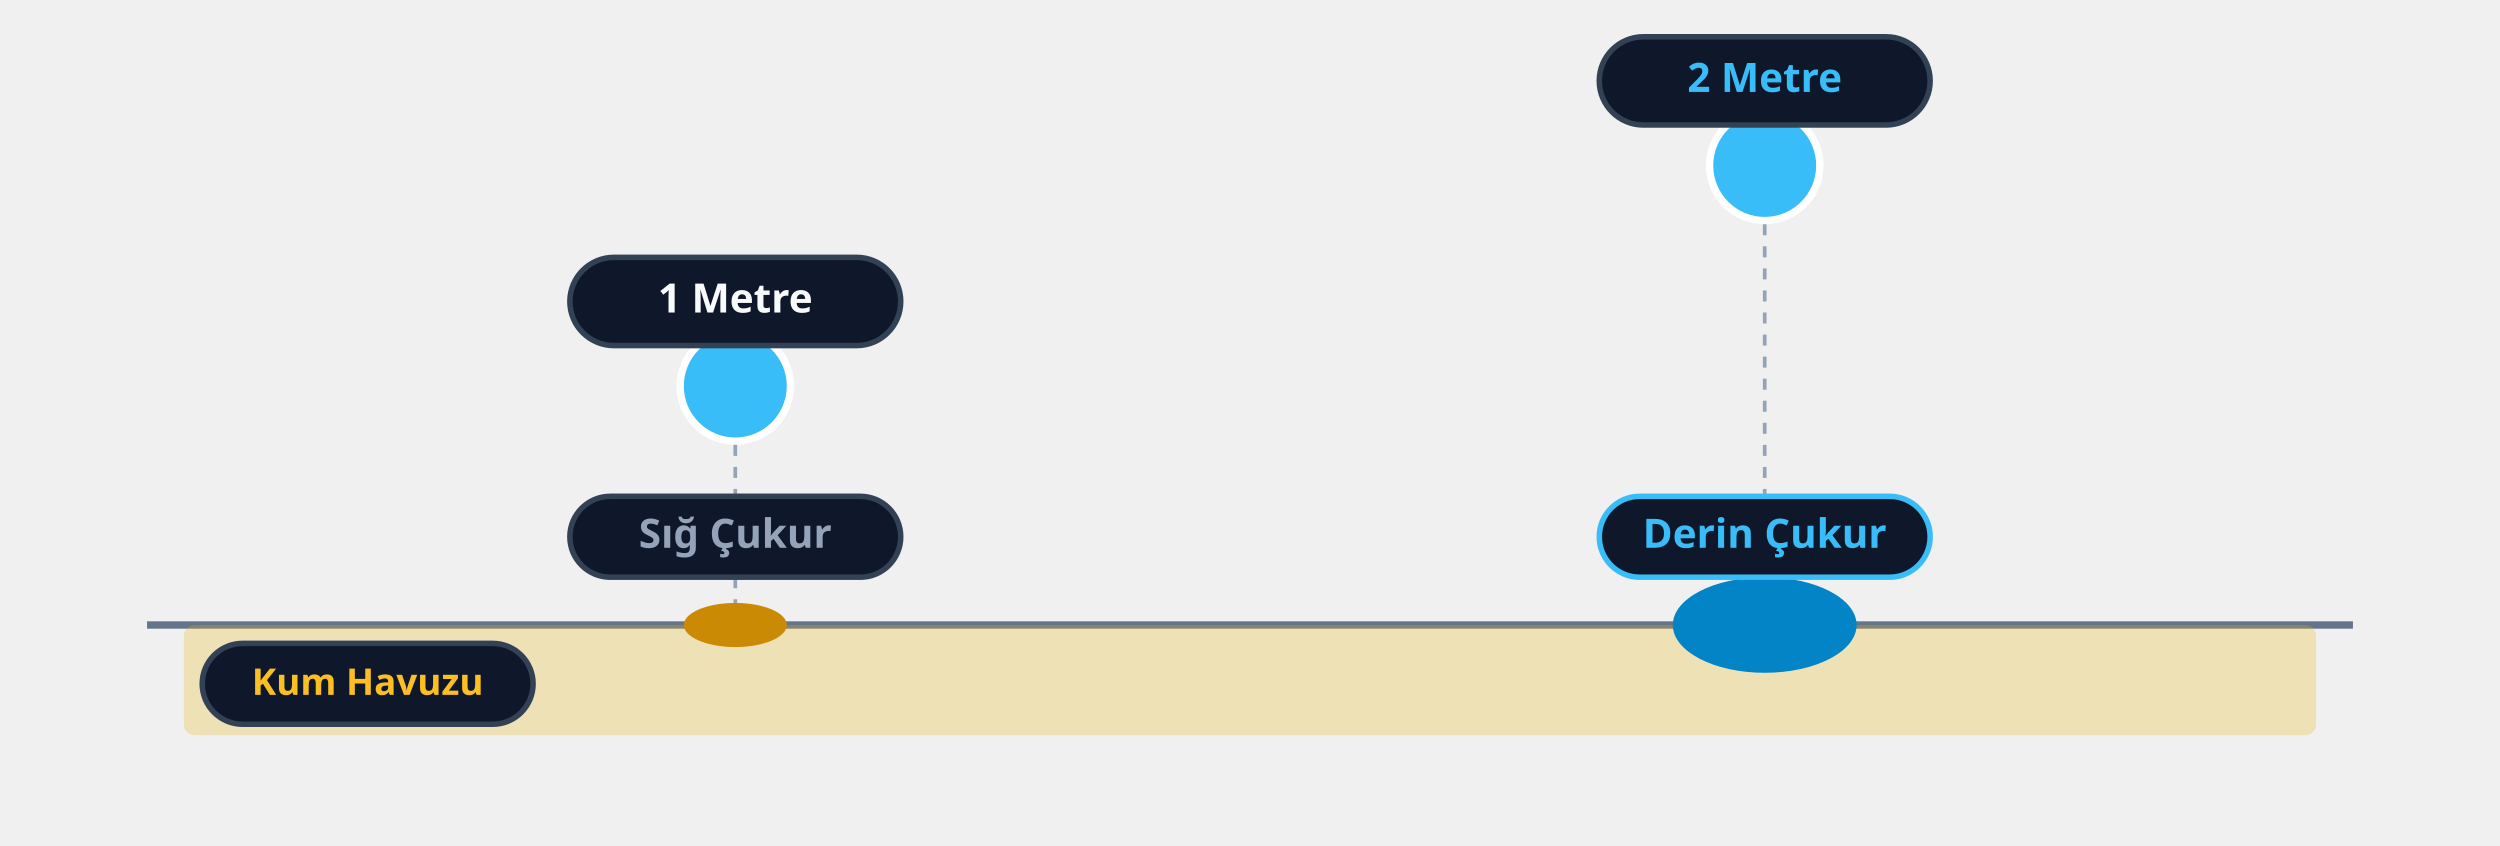
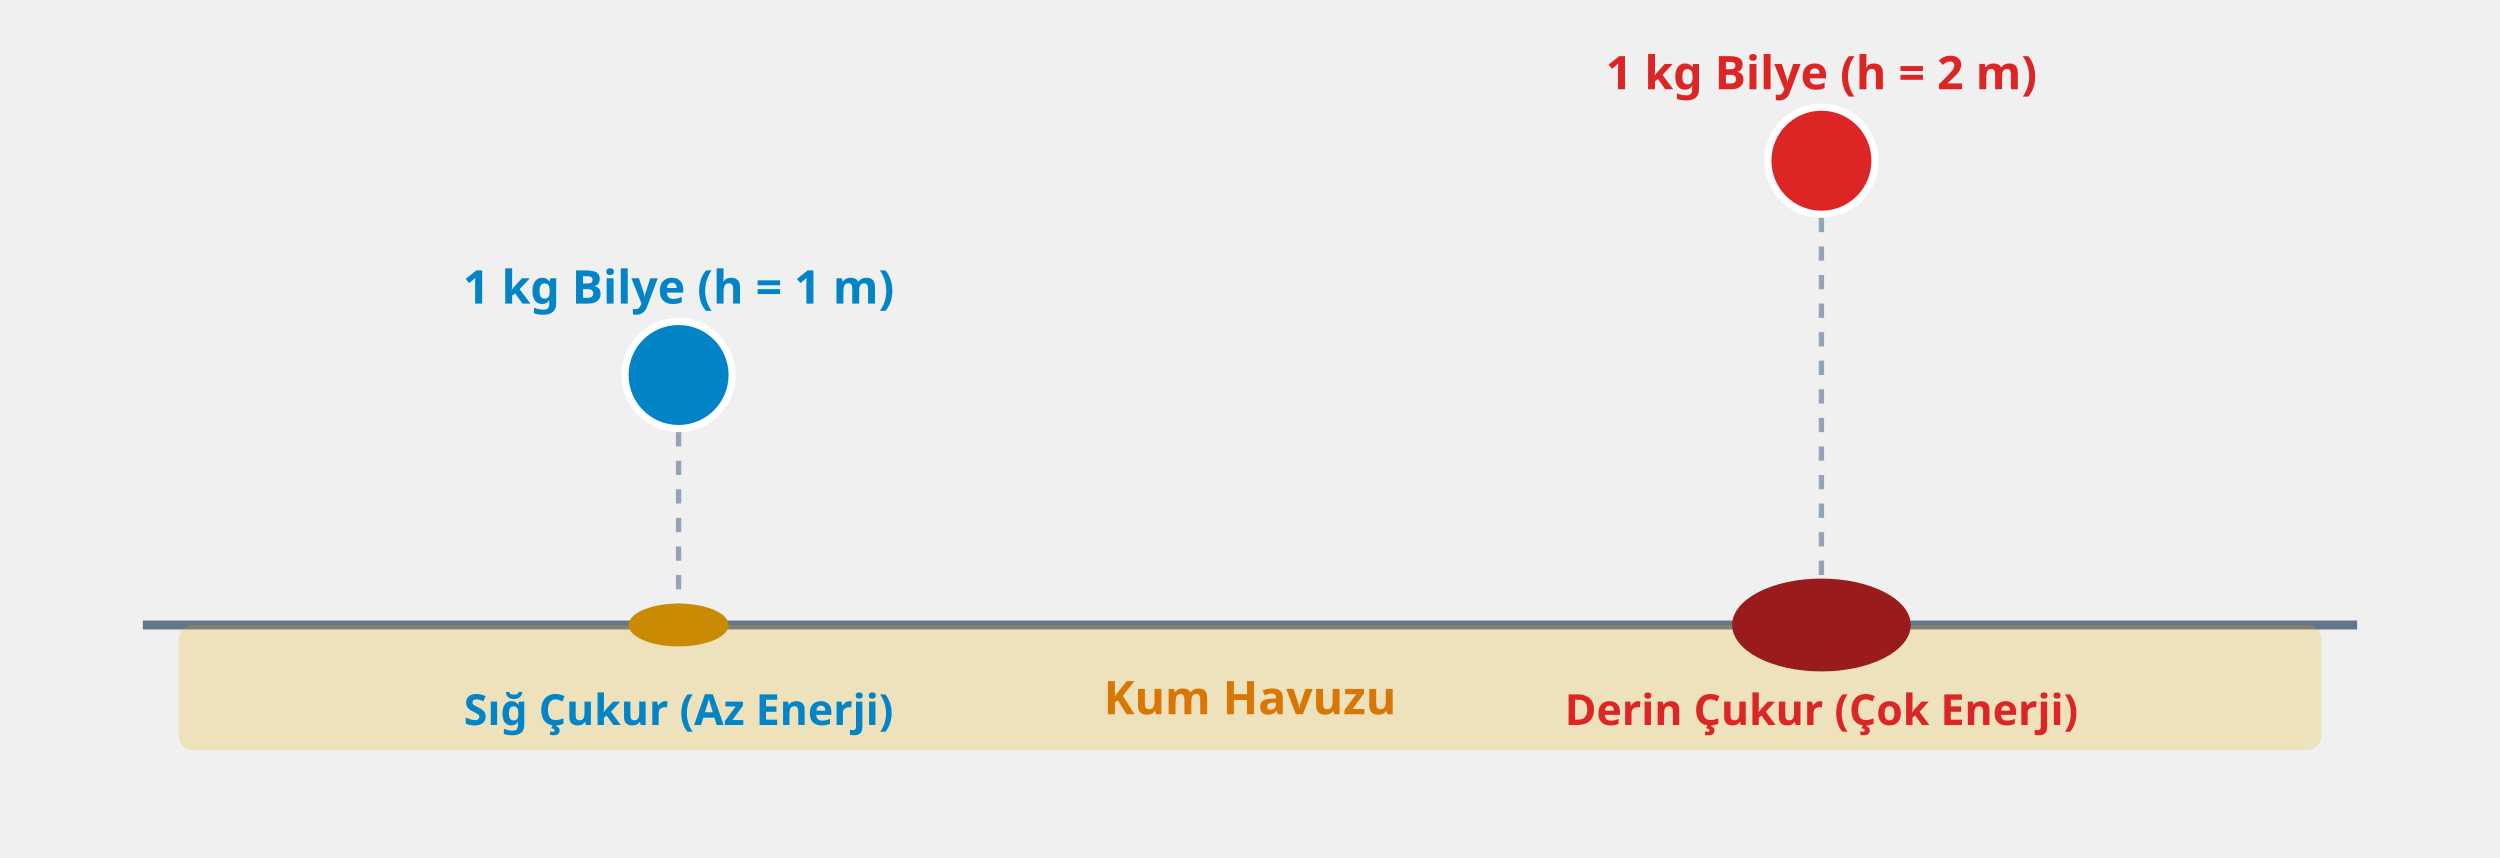
- <svg xmlns="http://www.w3.org/2000/svg" viewBox="0 0 680 230" width="100%" height="100%">
+ <svg xmlns="http://www.w3.org/2000/svg" viewBox="0 0 700 240" width="100%" height="100%">
  <rect width="100%" height="100%" fill="none" />
-   <line x1="40" y1="170" x2="640" y2="170" stroke="#64748b" stroke-width="2" />
-   <rect x="50" y="170" width="580" height="30" fill="#eab308" opacity="0.25" rx="3" />
-   <g>
-     <rect x="55" y="175" width="90" height="22" rx="11" fill="#0f172a" stroke="#334155" stroke-width="1.5" />
-     <text x="100" y="189" fill="#fbbf24" font-size="10" font-weight="bold" text-anchor="middle" font-family="system-ui, sans-serif">Kum Havuzu</text>
+   <line x1="40" y1="175" x2="660" y2="175" stroke="#64748b" stroke-width="2.5" />
+   <rect x="50" y="175" width="600" height="35" fill="#eab308" opacity="0.22" rx="4" />
+   <text x="350" y="200" fill="#d97706" font-size="13" font-weight="bold" text-anchor="middle" font-family="system-ui, sans-serif">Kum Havuzu</text>
+   <g transform="translate(190, 105)">
+     <circle cx="0" cy="0" r="15" fill="#0284c7" stroke="#ffffff" stroke-width="2" />
+     <line x1="0" y1="16" x2="0" y2="70" stroke="#94a3b8" stroke-dasharray="4,4" stroke-width="1.5" />
+     <ellipse cx="0" cy="70" rx="14" ry="6" fill="#ca8a04" />
+     <text x="0" y="-20" fill="#0284c7" font-size="13" font-weight="bold" text-anchor="middle" font-family="system-ui, sans-serif">1 kg Bilye (h = 1 m)</text>
+     <text x="0" y="98" fill="#0284c7" font-size="12" font-weight="bold" text-anchor="middle" font-family="system-ui, sans-serif">Sığ Çukur (Az Enerji)</text>
  </g>
-   <g transform="translate(200, 105)">
-     <circle cx="0" cy="0" r="15" fill="#38bdf8" stroke="#ffffff" stroke-width="2" />
-     <line x1="0" y1="16" x2="0" y2="65" stroke="#94a3b8" stroke-dasharray="3,3" />
-     <ellipse cx="0" cy="65" rx="14" ry="6" fill="#ca8a04" />
-   </g>
-   <g>
-     <rect x="155" y="70" width="90" height="24" rx="12" fill="#0f172a" stroke="#334155" stroke-width="1.5" />
-     <text x="200" y="85" fill="#f8fafc" font-size="11" font-weight="bold" text-anchor="middle" font-family="system-ui, sans-serif">1 Metre</text>
-   </g>
-   <g>
-     <rect x="155" y="135" width="90" height="22" rx="11" fill="#0f172a" stroke="#334155" stroke-width="1.5" />
-     <text x="200" y="149" fill="#94a3b8" font-size="11" font-weight="bold" text-anchor="middle" font-family="system-ui, sans-serif">Sığ Çukur</text>
-   </g>
-   <g transform="translate(480, 45)">
-     <circle cx="0" cy="0" r="15" fill="#38bdf8" stroke="#ffffff" stroke-width="2" />
-     <line x1="0" y1="16" x2="0" y2="125" stroke="#94a3b8" stroke-dasharray="3,3" />
-     <ellipse cx="0" cy="125" rx="25" ry="13" fill="#0284c7" />
-   </g>
-   <g>
-     <rect x="435" y="10" width="90" height="24" rx="12" fill="#0f172a" stroke="#334155" stroke-width="1.5" />
-     <text x="480" y="25" fill="#38bdf8" font-size="11" font-weight="bold" text-anchor="middle" font-family="system-ui, sans-serif">2 Metre</text>
-   </g>
-   <g>
-     <rect x="435" y="135" width="90" height="22" rx="11" fill="#0f172a" stroke="#38bdf8" stroke-width="1.5" />
-     <text x="480" y="149" fill="#38bdf8" font-size="11" font-weight="bold" text-anchor="middle" font-family="system-ui, sans-serif">Derin Çukur</text>
+   <g transform="translate(510, 45)">
+     <circle cx="0" cy="0" r="15" fill="#dc2626" stroke="#ffffff" stroke-width="2" />
+     <line x1="0" y1="16" x2="0" y2="130" stroke="#94a3b8" stroke-dasharray="4,4" stroke-width="1.5" />
+     <ellipse cx="0" cy="130" rx="25" ry="13" fill="#991b1b" />
+     <text x="0" y="-20" fill="#dc2626" font-size="13" font-weight="bold" text-anchor="middle" font-family="system-ui, sans-serif">1 kg Bilye (h = 2 m)</text>
+     <text x="0" y="158" fill="#dc2626" font-size="12" font-weight="bold" text-anchor="middle" font-family="system-ui, sans-serif">Derin Çukur (Çok Enerji)</text>
  </g>
</svg>
